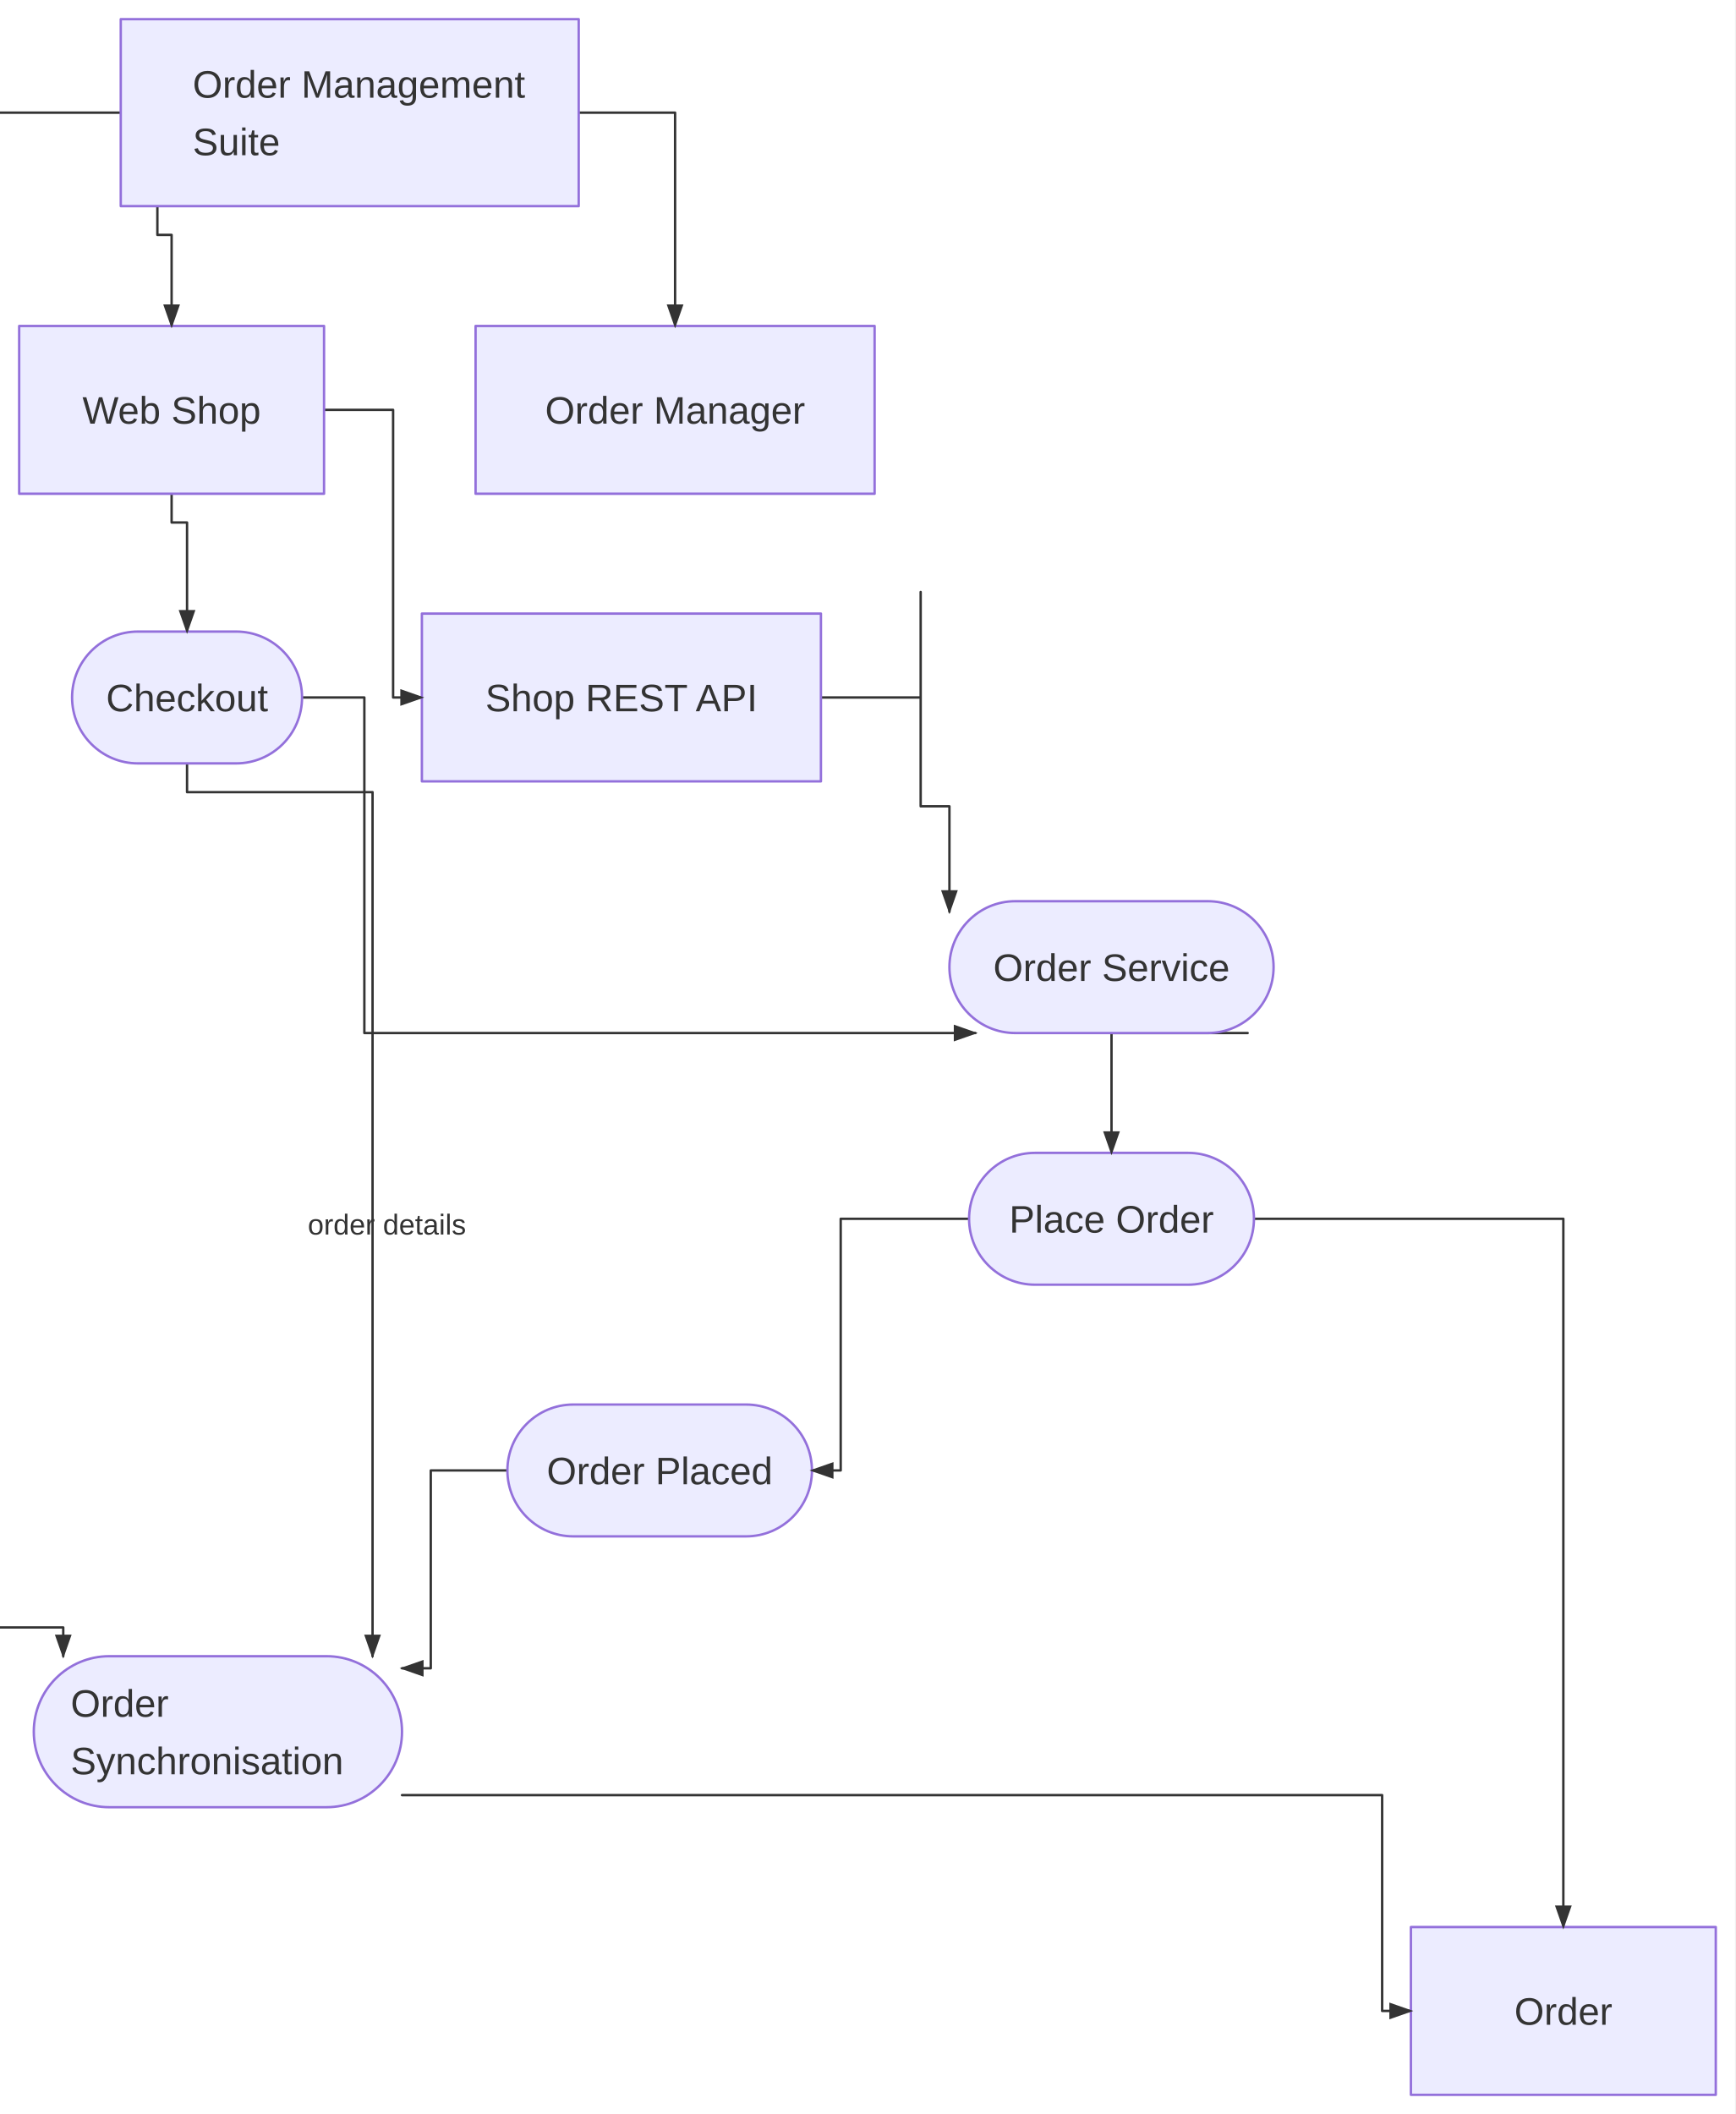
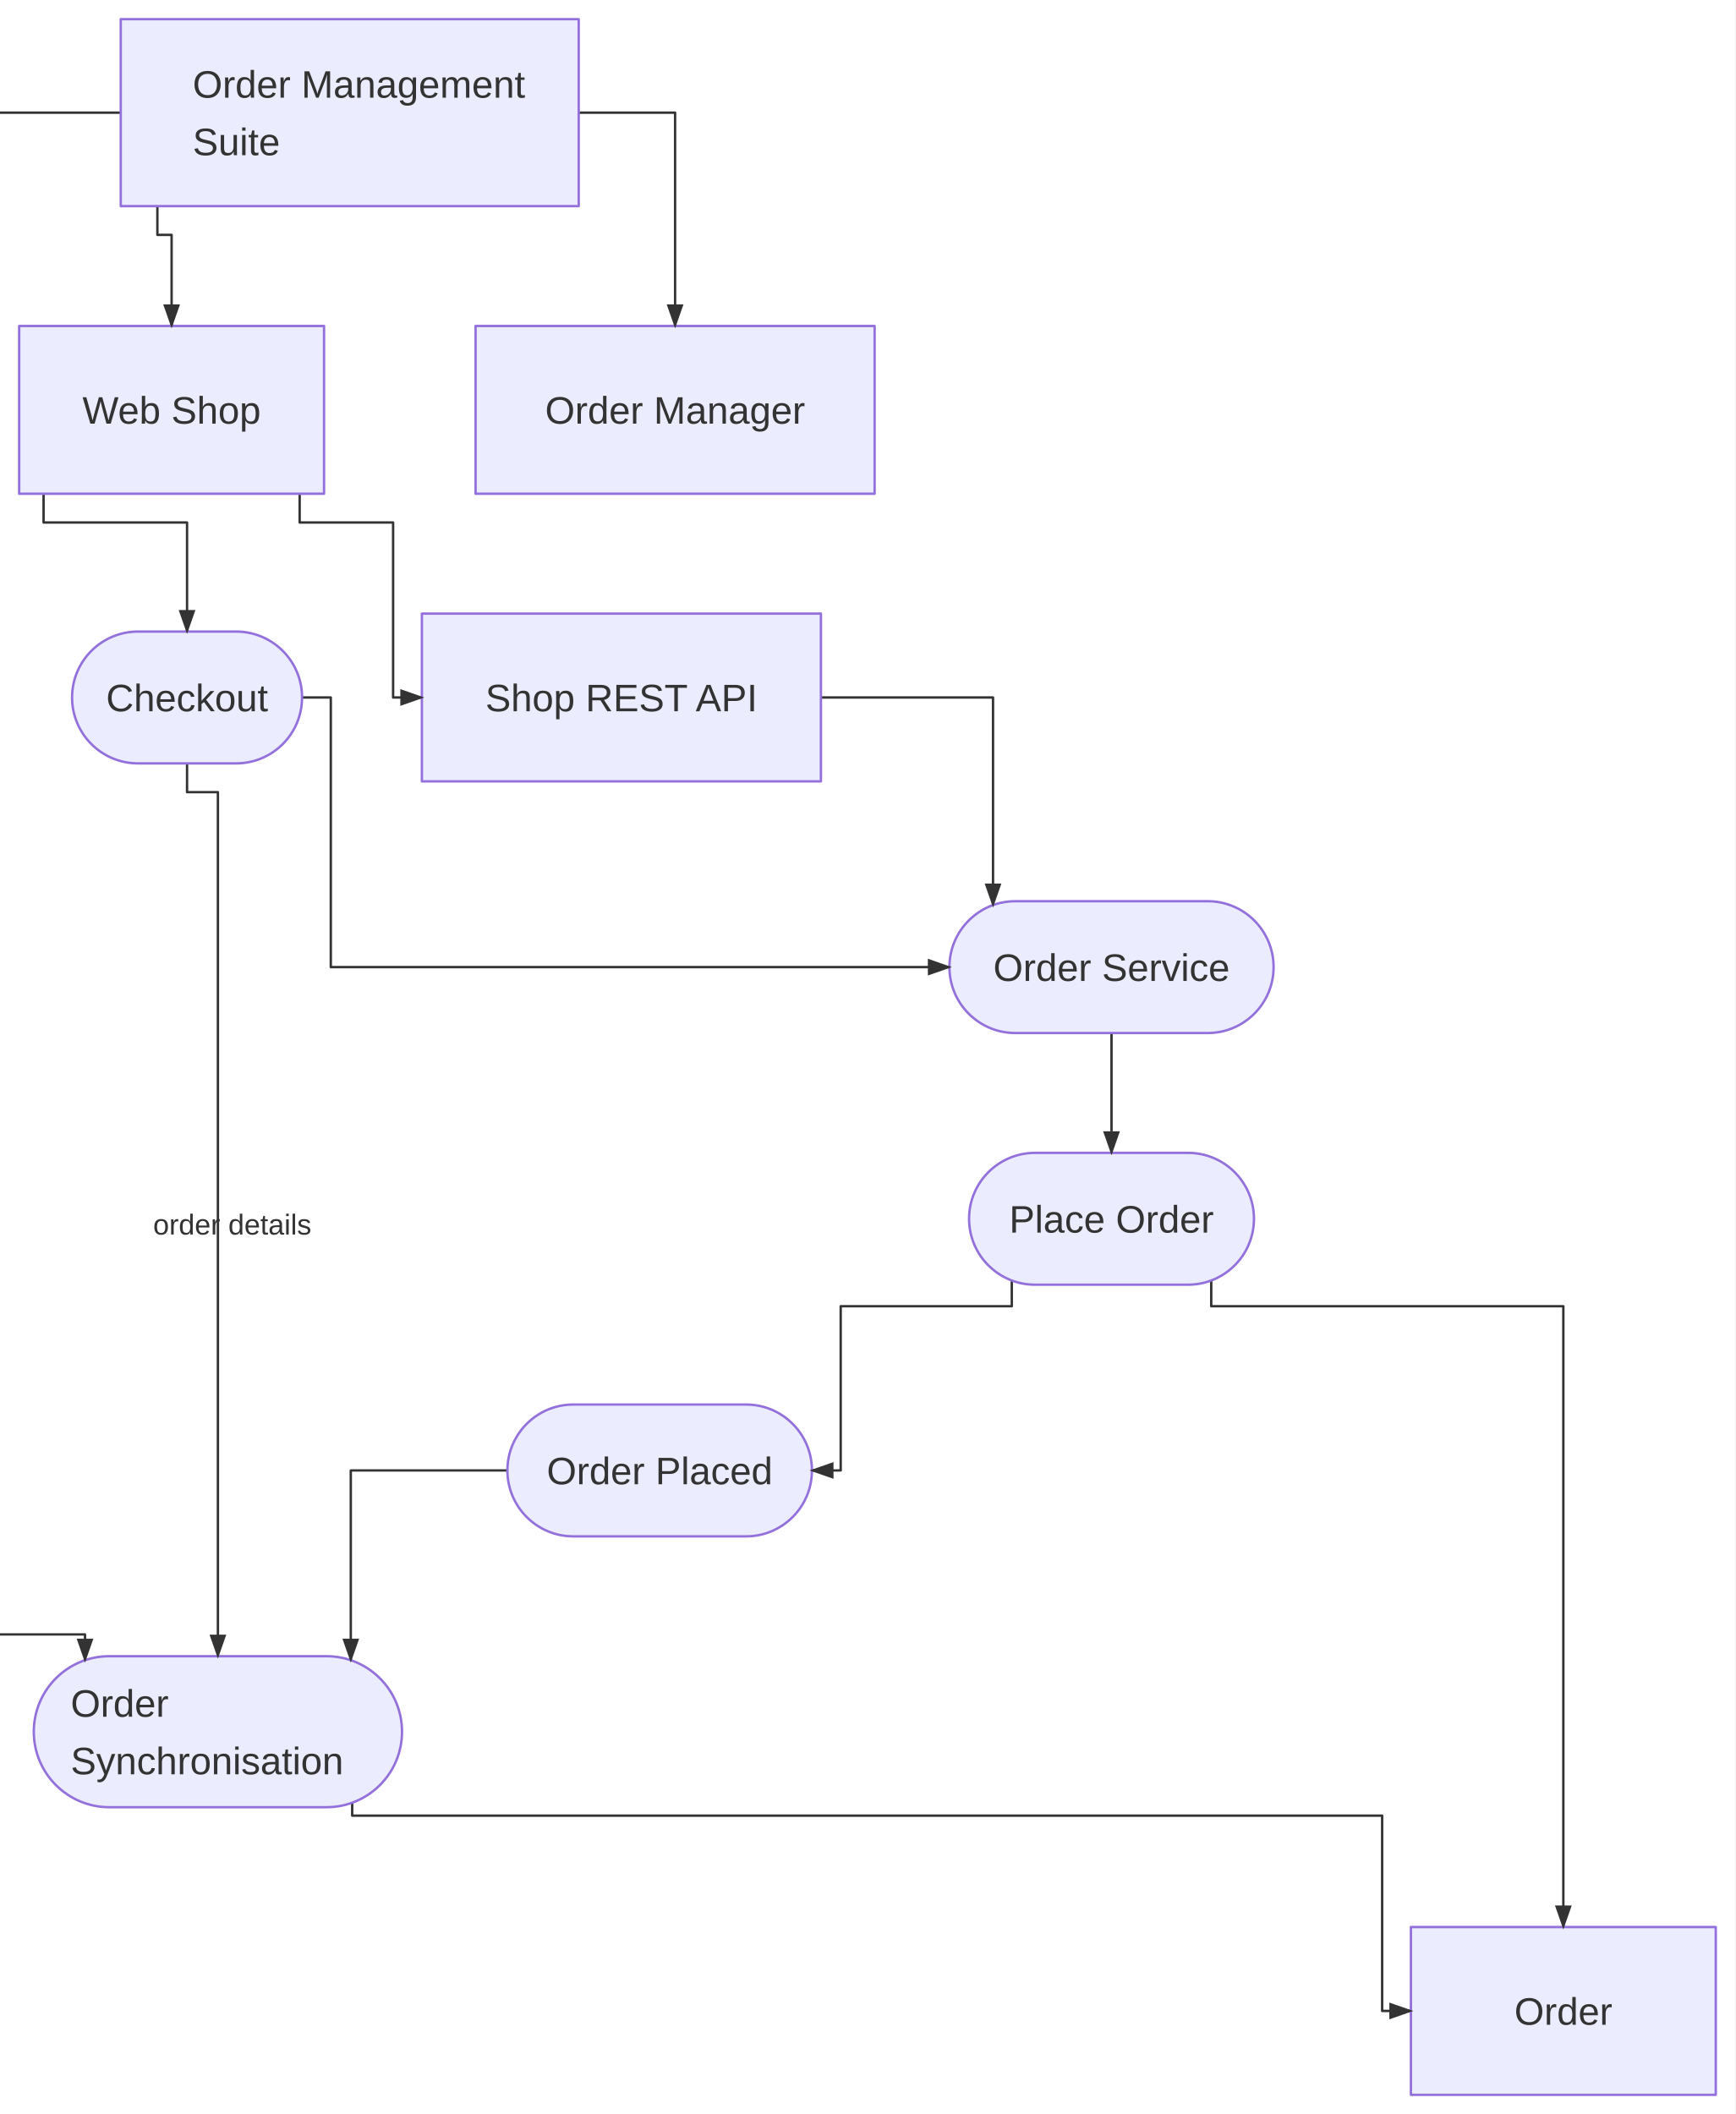
<svg xmlns="http://www.w3.org/2000/svg" width="724" height="882" viewBox="0 0 724 882">
  <rect x="0" y="0" width="723.863" height="882" fill="white" />
  <path d="M65.664,86L65.664,98L71.6,98L71.6,136" fill="none" stroke="#333333" stroke-width="1" stroke-linejoin="round" stroke-linecap="round" data-edge-source="orderSuite" data-edge-target="webShop" />
  <path d="M241.45,47L281.663,47L281.663,136" fill="none" stroke="#333333" stroke-width="1" stroke-linejoin="round" stroke-linecap="round" data-edge-source="orderSuite" data-edge-target="orderMgr" />
-   <path d="M50.378,47L-2,47L-2,679L26.389,679L26.389,691" fill="none" stroke="#333333" stroke-width="1" stroke-linejoin="round" stroke-linecap="round" data-edge-source="orderSuite" data-edge-target="orderSync" />
-   <path d="M135.2,171L164.015,171L164.015,291L176.015,291" fill="none" stroke="#333333" stroke-width="1" stroke-linejoin="round" stroke-linecap="round" data-edge-source="webShop" data-edge-target="shopApi" />
-   <path d="M71.6,206L71.6,218L78.04,218L78.04,263.5" fill="none" stroke="#333333" stroke-width="1" stroke-linejoin="round" stroke-linecap="round" data-edge-source="webShop" data-edge-target="checkout" />
-   <path d="M126.015,291L152.015,291L152.015,431L406.943,431" fill="none" stroke="#333333" stroke-width="1" stroke-linejoin="round" stroke-linecap="round" data-edge-source="checkout" data-edge-target="orderSvc" />
-   <path d="M342.511,291L384.124,291L384.124,247L384.124,336.4L396.124,336.4L396.124,380.4" fill="none" stroke="#333333" stroke-width="1" stroke-linejoin="round" stroke-linecap="round" data-edge-source="shopApi" data-edge-target="orderSvc" />
-   <path d="M404.316,508.5L350.757,508.5L350.757,613.5L338.757,613.5" fill="none" stroke="#333333" stroke-width="1" stroke-linejoin="round" stroke-linecap="round" data-edge-source="placeOrder" data-edge-target="orderPlaced" />
-   <path d="M211.703,613.5L179.728,613.5L179.728,696.04L167.728,696.04" fill="none" stroke="#333333" stroke-width="1" stroke-linejoin="round" stroke-linecap="round" data-edge-source="orderPlaced" data-edge-target="orderSync" />
-   <path d="M78.04,318.5L78.04,330.5L155.438,330.5L155.438,691" fill="none" stroke="#333333" stroke-width="1" stroke-linejoin="round" stroke-linecap="round" data-edge-source="checkout" data-edge-target="orderSync" />
-   <text x="161.438" y="515.07" text-anchor="middle" fill="#333333" font-family="&quot;trebuchet ms&quot;, verdana, arial, sans-serif" font-size="12" font-weight="normal">
-     <tspan x="161.438" dy="0">order details</tspan>
+   <path d="M50.378,47L-2,47L-2,681.916L35.471,681.916L35.471,692.672" fill="none" stroke="#333333" stroke-width="1" stroke-linejoin="round" stroke-linecap="round" data-edge-source="orderSuite" data-edge-target="orderSync" />
+   <path d="M125.024,206L125.024,218L164.015,218L164.015,291L176.015,291" fill="none" stroke="#333333" stroke-width="1" stroke-linejoin="round" stroke-linecap="round" data-edge-source="webShop" data-edge-target="shopApi" />
+   <path d="M18.176,206L18.176,218L78.04,218L78.04,263.5" fill="none" stroke="#333333" stroke-width="1" stroke-linejoin="round" stroke-linecap="round" data-edge-source="webShop" data-edge-target="checkout" />
+   <path d="M126.015,291L138.015,291L138.015,403.5L396.124,403.5" fill="none" stroke="#333333" stroke-width="1" stroke-linejoin="round" stroke-linecap="round" data-edge-source="checkout" data-edge-target="orderSvc" />
+   <path d="M342.511,291L414.312,291L414.312,377.624" fill="none" stroke="#333333" stroke-width="1" stroke-linejoin="round" stroke-linecap="round" data-edge-source="shopApi" data-edge-target="orderSvc" />
+   <path d="M422.139,534.241L422.139,544.985L350.757,544.985L350.757,613.5L338.757,613.5" fill="none" stroke="#333333" stroke-width="1" stroke-linejoin="round" stroke-linecap="round" data-edge-source="placeOrder" data-edge-target="orderPlaced" />
+   <path d="M211.703,613.5L146.356,613.5L146.356,692.672" fill="none" stroke="#333333" stroke-width="1" stroke-linejoin="round" stroke-linecap="round" data-edge-source="orderPlaced" data-edge-target="orderSync" />
+   <path d="M78.04,318.5L78.04,330.5L90.913,330.5L90.913,691" fill="none" stroke="#333333" stroke-width="1" stroke-linejoin="round" stroke-linecap="round" data-edge-source="checkout" data-edge-target="orderSync" />
+   <text x="96.913" y="515.07" text-anchor="middle" fill="#333333" font-family="&quot;trebuchet ms&quot;, verdana, arial, sans-serif" font-size="12" font-weight="normal">
+     <tspan x="96.913" dy="0">order details</tspan>
  </text>
-   <path d="M523.178,508.5L652.263,508.5L652.263,804" fill="none" stroke="#333333" stroke-width="1" stroke-linejoin="round" stroke-linecap="round" data-edge-source="placeOrder" data-edge-target="order" />
-   <path d="M167.728,748.96L576.663,748.96L576.663,839L588.663,839" fill="none" stroke="#333333" stroke-width="1" stroke-linejoin="round" stroke-linecap="round" data-edge-source="orderSync" data-edge-target="order" />
-   <path d="M520.55,431L463.747,431L463.747,481" fill="none" stroke="#333333" stroke-width="1" stroke-linejoin="round" stroke-linecap="round" data-edge-source="orderSvc" data-edge-target="placeOrder" />
+   <path d="M505.354,534.241L505.354,544.985L652.263,544.985L652.263,804" fill="none" stroke="#333333" stroke-width="1" stroke-linejoin="round" stroke-linecap="round" data-edge-source="placeOrder" data-edge-target="order" />
+   <path d="M146.94,752.123L146.94,757.517L576.663,757.517L576.663,839L588.663,839" fill="none" stroke="#333333" stroke-width="1" stroke-linejoin="round" stroke-linecap="round" data-edge-source="orderSync" data-edge-target="order" />
+   <line x1="463.747" y1="431" x2="463.747" y2="472" stroke="#333333" stroke-width="1" stroke-linecap="butt" data-edge-source="orderSvc" data-edge-target="placeOrder" />
  <path d="M50.38,8 H241.45 V86 H50.38 Z" fill="#ECECFF" stroke="#9370DB" stroke-width="1" stroke-linejoin="round" stroke-linecap="round" />
  <path d="M198.42,136 H364.91 V206 H198.42 Z" fill="#ECECFF" stroke="#9370DB" stroke-width="1" stroke-linejoin="round" stroke-linecap="round" />
  <path d="M8,136 H135.2 V206 H8 Z" fill="#ECECFF" stroke="#9370DB" stroke-width="1" stroke-linejoin="round" stroke-linecap="round" />
  <path d="M57.57,263.5 H98.52 A27.5,27.5 0 0 1 98.52,318.5 H57.57 A27.5,27.5 0 0 1 57.57,263.5 Z" fill="#ECECFF" stroke="#9370DB" stroke-width="1" stroke-linejoin="round" stroke-linecap="round" />
  <path d="M176.02,256 H342.51 V326 H176.02 Z" fill="#ECECFF" stroke="#9370DB" stroke-width="1" stroke-linejoin="round" stroke-linecap="round" />
  <path d="M423.62,376 H503.87 A27.5,27.5 0 0 1 503.87,431 H423.62 A27.5,27.5 0 0 1 423.62,376 Z" fill="#ECECFF" stroke="#9370DB" stroke-width="1" stroke-linejoin="round" stroke-linecap="round" />
  <path d="M431.82,481 H495.68 A27.5,27.5 0 0 1 495.68,536 H431.82 A27.5,27.5 0 0 1 431.82,481 Z" fill="#ECECFF" stroke="#9370DB" stroke-width="1" stroke-linejoin="round" stroke-linecap="round" />
  <path d="M239.2,586 H311.26 A27.5,27.5 0 0 1 311.26,641 H239.2 A27.5,27.5 0 0 1 239.2,586 Z" fill="#ECECFF" stroke="#9370DB" stroke-width="1" stroke-linejoin="round" stroke-linecap="round" />
  <path d="M45.6,691 H136.23 A31.5,31.5 0 0 1 136.23,754 H45.6 A31.5,31.5 0 0 1 45.6,691 Z" fill="#ECECFF" stroke="#9370DB" stroke-width="1" stroke-linejoin="round" stroke-linecap="round" />
  <path d="M588.66,804 H715.86 V874 H588.66 Z" fill="#ECECFF" stroke="#9370DB" stroke-width="1" stroke-linejoin="round" stroke-linecap="round" />
  <polygon points="71.6,137 68.1,127 75.1,127" fill="#333333" stroke="none" />
  <polygon points="281.663,137 278.163,127 285.163,127" fill="#333333" stroke="none" />
-   <polygon points="26.389,692 22.889,682 29.889,682" fill="#333333" stroke="none" />
+   <polygon points="35.471,693.672 31.971,683.672 38.971,683.672" fill="#333333" stroke="none" />
  <polygon points="177.015,291 167.015,294.5 167.015,287.5" fill="#333333" stroke="none" />
  <polygon points="78.04,264.5 74.54,254.5 81.54,254.5" fill="#333333" stroke="none" />
-   <polygon points="407.943,431 397.943,434.5 397.943,427.5" fill="#333333" stroke="none" />
-   <polygon points="396.124,381.4 392.624,371.4 399.624,371.4" fill="#333333" stroke="none" />
+   <polygon points="397.124,403.5 387.124,407 387.124,400" fill="#333333" stroke="none" />
+   <polygon points="414.312,378.624 410.812,368.624 417.812,368.624" fill="#333333" stroke="none" />
  <polygon points="337.757,613.5 347.757,610 347.757,617" fill="#333333" stroke="none" />
-   <polygon points="166.728,696.04 176.728,692.54 176.728,699.54" fill="#333333" stroke="none" />
-   <polygon points="155.438,692 151.938,682 158.938,682" fill="#333333" stroke="none" />
+   <polygon points="146.356,693.672 142.856,683.672 149.856,683.672" fill="#333333" stroke="none" />
+   <polygon points="90.913,692 87.413,682 94.413,682" fill="#333333" stroke="none" />
  <polygon points="652.263,805 648.763,795 655.763,795" fill="#333333" stroke="none" />
  <polygon points="589.663,839 579.663,842.5 579.663,835.5" fill="#333333" stroke="none" />
  <polygon points="463.747,482 460.247,472 467.247,472" fill="#333333" stroke="none" />
  <text y="40.76" text-anchor="start" fill="#333" font-family="&quot;trebuchet ms&quot;, verdana, arial, sans-serif" font-size="16" font-weight="normal">
    <tspan x="80.378" dy="0">Order Management</tspan>
    <tspan x="80.378" dy="24">Suite</tspan>
  </text>
  <text x="281.663" y="176.76" text-anchor="middle" fill="#333" font-family="&quot;trebuchet ms&quot;, verdana, arial, sans-serif" font-size="16" font-weight="normal">Order Manager</text>
  <text x="71.6" y="176.76" text-anchor="middle" fill="#333" font-family="&quot;trebuchet ms&quot;, verdana, arial, sans-serif" font-size="16" font-weight="normal">Web Shop</text>
  <text x="78.04" y="296.76" text-anchor="middle" fill="#333" font-family="&quot;trebuchet ms&quot;, verdana, arial, sans-serif" font-size="16" font-weight="normal">Checkout</text>
  <text x="259.263" y="296.76" text-anchor="middle" fill="#333" font-family="&quot;trebuchet ms&quot;, verdana, arial, sans-serif" font-size="16" font-weight="normal">Shop REST API</text>
  <text x="463.747" y="409.26" text-anchor="middle" fill="#333" font-family="&quot;trebuchet ms&quot;, verdana, arial, sans-serif" font-size="16" font-weight="normal">Order Service</text>
  <text x="463.747" y="514.26" text-anchor="middle" fill="#333" font-family="&quot;trebuchet ms&quot;, verdana, arial, sans-serif" font-size="16" font-weight="normal">Place Order</text>
  <text x="275.23" y="619.26" text-anchor="middle" fill="#333" font-family="&quot;trebuchet ms&quot;, verdana, arial, sans-serif" font-size="16" font-weight="normal">Order Placed</text>
  <text y="716.26" text-anchor="start" fill="#333" font-family="&quot;trebuchet ms&quot;, verdana, arial, sans-serif" font-size="16" font-weight="normal">
    <tspan x="29.473" dy="0">Order</tspan>
    <tspan x="29.473" dy="24">Synchronisation</tspan>
  </text>
  <text x="652.263" y="844.76" text-anchor="middle" fill="#333" font-family="&quot;trebuchet ms&quot;, verdana, arial, sans-serif" font-size="16" font-weight="normal">Order</text>
</svg>
